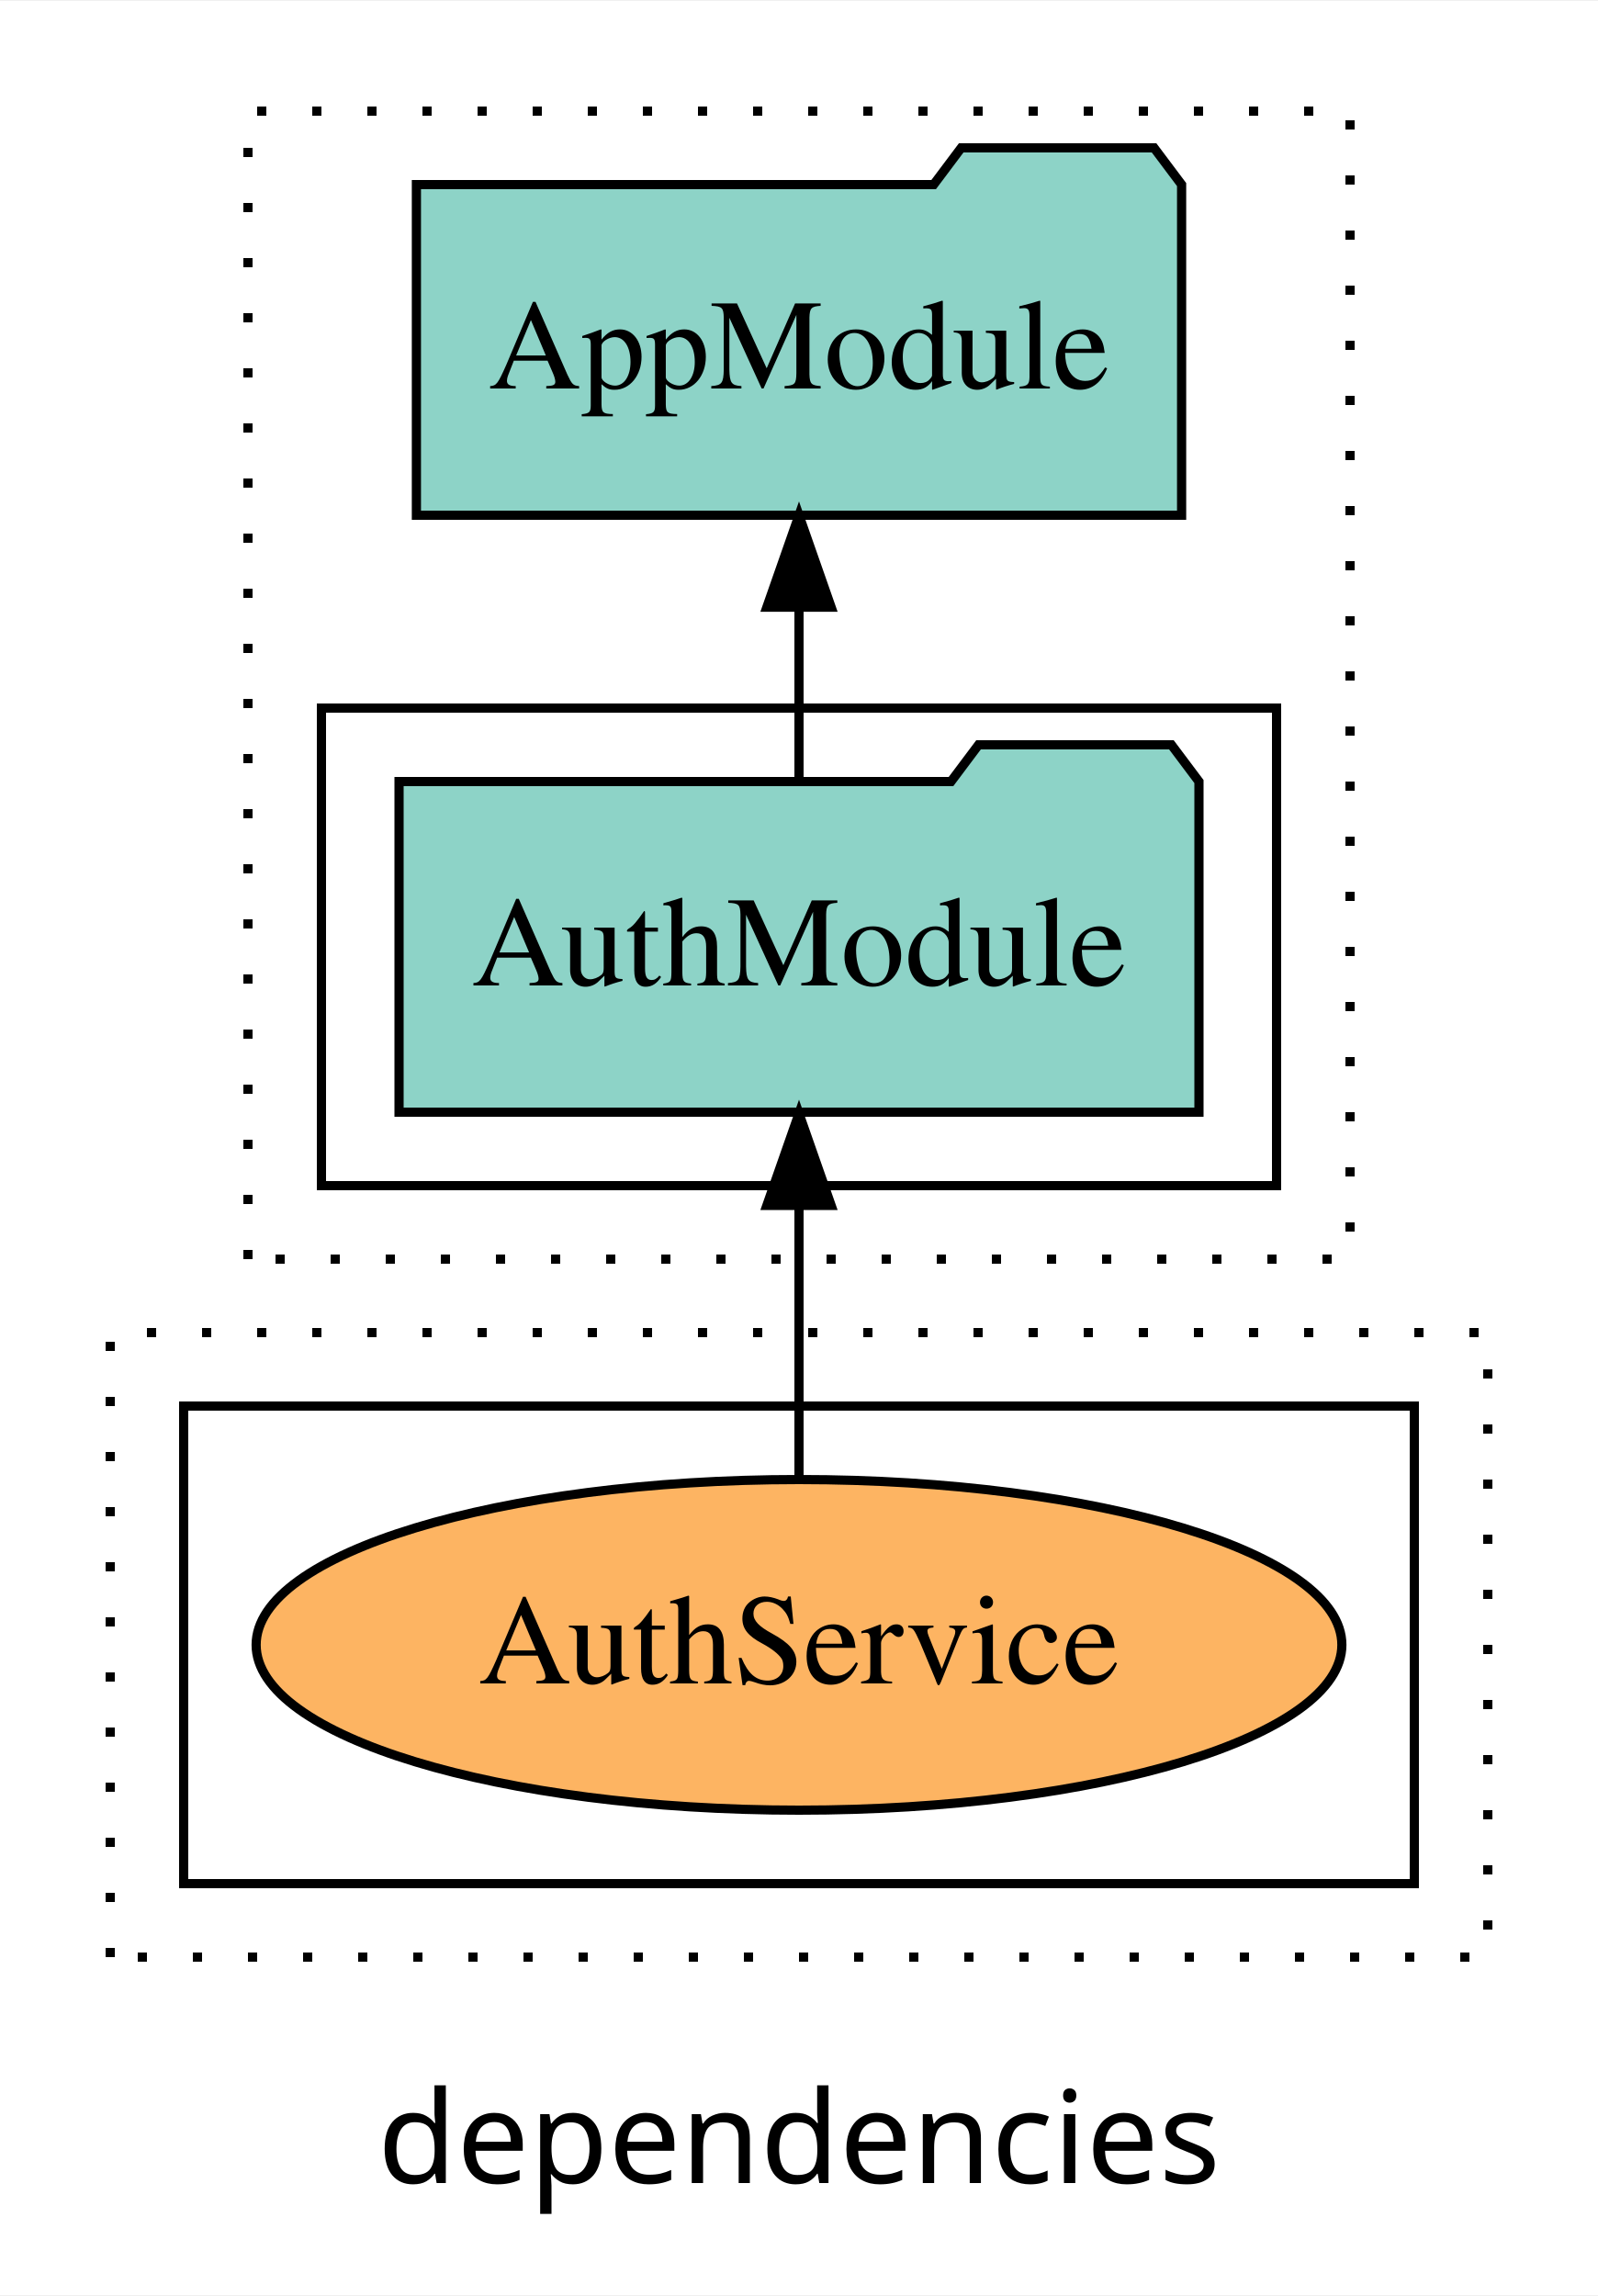
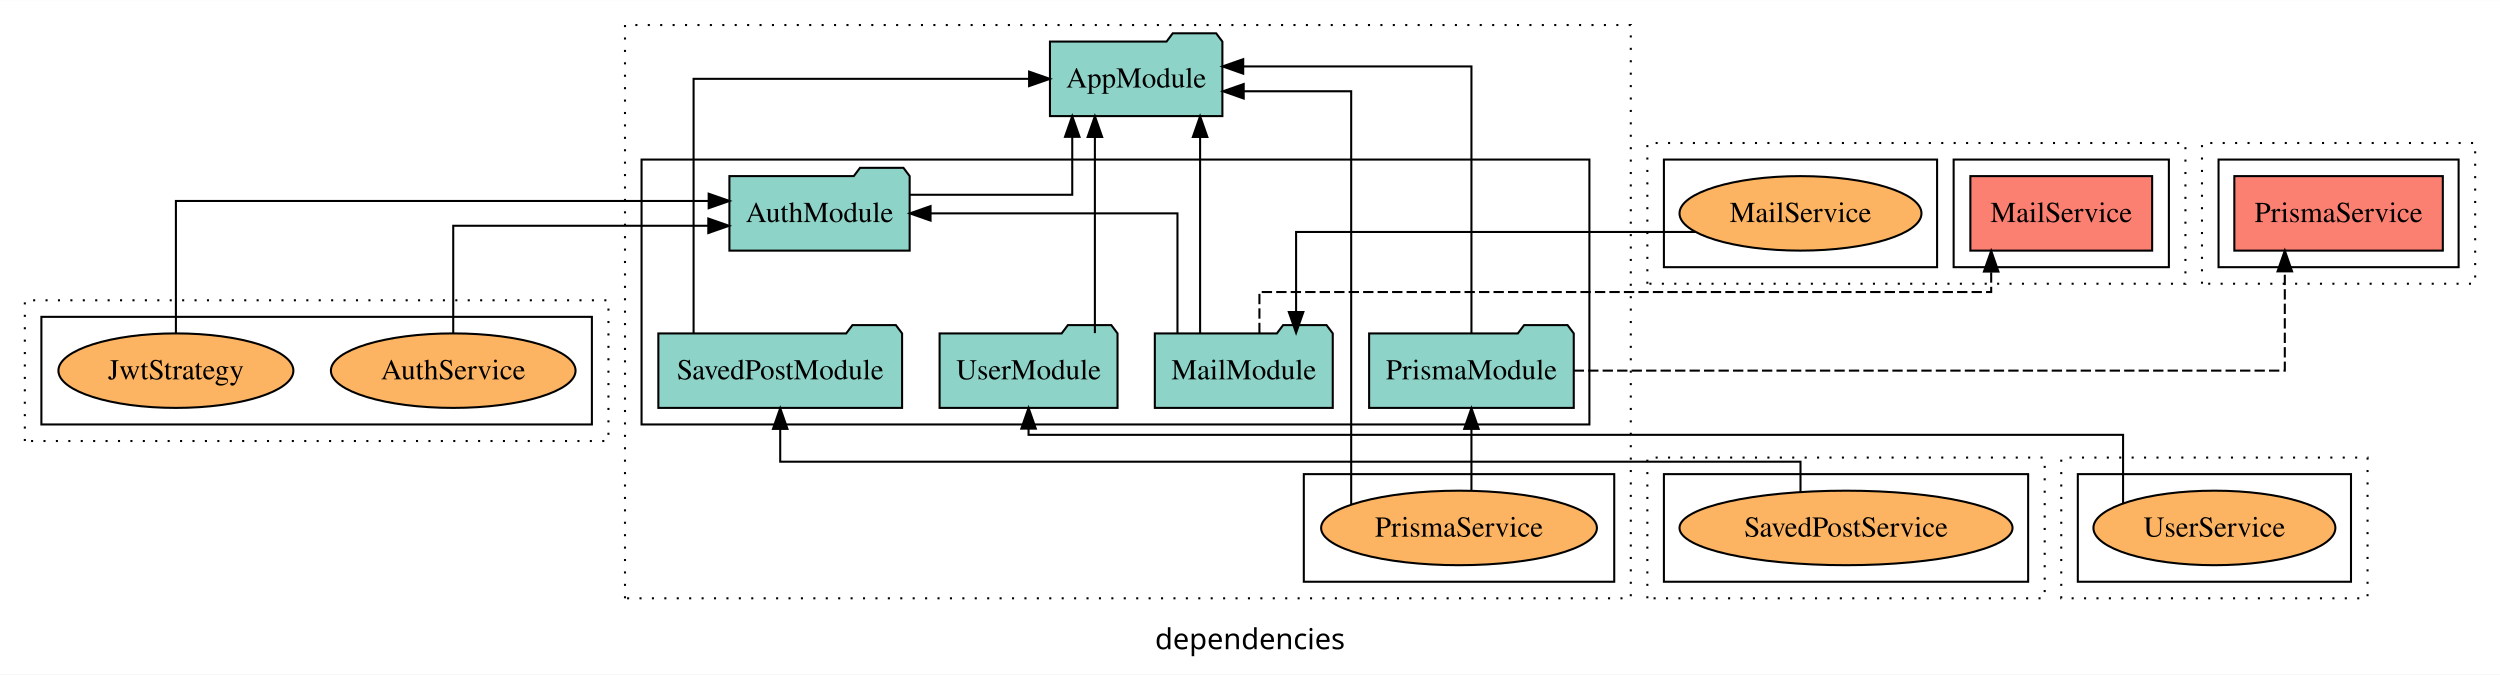
- <svg xmlns="http://www.w3.org/2000/svg" width="174pt" height="250pt" viewBox="0.00 0.00 174.00 249.80">
-   <g id="graph0" class="graph" transform="scale(1 1) rotate(0) translate(4 245.8)">
-     <polygon fill="white" stroke="transparent" points="-4,4 -4,-245.8 170,-245.8 170,4 -4,4" />
-     <text text-anchor="middle" x="83" y="-8.2" font-family="sans-serif" font-size="14.00">dependencies</text>
+ <svg xmlns="http://www.w3.org/2000/svg" width="1208pt" height="326pt" viewBox="0.00 0.00 1208.00 325.80">
+   <g id="graph0" class="graph" transform="scale(1 1) rotate(0) translate(4 321.8)">
+     <polygon fill="white" stroke="transparent" points="-4,4 -4,-321.8 1204,-321.8 1204,4 -4,4" />
+     <text text-anchor="middle" x="600" y="-8.2" font-family="sans-serif" font-size="14.00">dependencies</text>
    <g id="clust1" class="cluster">
-       <polygon fill="none" stroke="black" stroke-dasharray="1,5" points="23,-108.8 23,-233.8 143,-233.8 143,-108.8 23,-108.8" />
+       <polygon fill="none" stroke="black" stroke-dasharray="1,5" points="298,-32.8 298,-309.8 784,-309.8 784,-32.8 298,-32.8" />
    </g>
    <g id="clust3" class="cluster">
-       <polygon fill="none" stroke="black" points="31,-116.8 31,-168.8 135,-168.8 135,-116.8 31,-116.8" />
+       <polygon fill="none" stroke="black" points="306,-116.8 306,-244.8 764,-244.8 764,-116.8 306,-116.8" />
+     </g>
+     <g id="clust6" class="cluster">
+       <polygon fill="none" stroke="black" points="626,-40.8 626,-92.8 776,-92.8 776,-40.8 626,-40.8" />
    </g>
    <g id="clust7" class="cluster">
-       <polygon fill="none" stroke="black" stroke-dasharray="1,5" points="8,-32.8 8,-100.8 158,-100.8 158,-32.8 8,-32.8" />
+       <polygon fill="none" stroke="black" stroke-dasharray="1,5" points="8,-108.8 8,-176.8 290,-176.8 290,-108.8 8,-108.8" />
    </g>
    <g id="clust12" class="cluster">
-       <polygon fill="none" stroke="black" points="16,-40.8 16,-92.8 150,-92.8 150,-40.8 16,-40.8" />
+       <polygon fill="none" stroke="black" points="16,-116.8 16,-168.8 282,-168.8 282,-116.8 16,-116.8" />
+     </g>
+     <g id="clust13" class="cluster">
+       <polygon fill="none" stroke="black" stroke-dasharray="1,5" points="792,-184.8 792,-252.8 1052,-252.8 1052,-184.8 792,-184.8" />
+     </g>
+     <g id="clust16" class="cluster">
+       <polygon fill="none" stroke="black" points="940,-192.8 940,-244.8 1044,-244.8 1044,-192.8 940,-192.8" />
+     </g>
+     <g id="clust18" class="cluster">
+       <polygon fill="none" stroke="black" points="800,-192.8 800,-244.8 932,-244.8 932,-192.8 800,-192.8" />
+     </g>
+     <g id="clust19" class="cluster">
+       <polygon fill="none" stroke="black" stroke-dasharray="1,5" points="1060,-184.8 1060,-252.8 1192,-252.8 1192,-184.8 1060,-184.8" />
+     </g>
+     <g id="clust22" class="cluster">
+       <polygon fill="none" stroke="black" points="1068,-192.8 1068,-244.8 1184,-244.8 1184,-192.8 1068,-192.8" />
+     </g>
+     <g id="clust25" class="cluster">
+       <polygon fill="none" stroke="black" stroke-dasharray="1,5" points="792,-32.8 792,-100.8 984,-100.8 984,-32.8 792,-32.8" />
+     </g>
+     <g id="clust30" class="cluster">
+       <polygon fill="none" stroke="black" points="800,-40.8 800,-92.8 976,-92.8 976,-40.8 800,-40.8" />
+     </g>
+     <g id="clust31" class="cluster">
+       <polygon fill="none" stroke="black" stroke-dasharray="1,5" points="992,-32.8 992,-100.8 1140,-100.8 1140,-32.8 992,-32.8" />
+     </g>
+     <g id="clust36" class="cluster">
+       <polygon fill="none" stroke="black" points="1000,-40.8 1000,-92.8 1132,-92.8 1132,-40.8 1000,-40.8" />
    </g>
    <g id="node1" class="node">
-       <polygon fill="#8dd3c7" stroke="black" points="126.55,-160.8 123.55,-164.8 102.55,-164.8 99.55,-160.8 39.45,-160.8 39.45,-124.8 126.55,-124.8 126.55,-160.8" />
-       <text text-anchor="middle" x="83" y="-138.6" font-family="Times,serif" font-size="14.00">AuthModule</text>
+       <polygon fill="#8dd3c7" stroke="black" points="435.55,-236.8 432.55,-240.8 411.55,-240.8 408.55,-236.8 348.45,-236.8 348.45,-200.8 435.55,-200.8 435.55,-236.8" />
+       <text text-anchor="middle" x="392" y="-214.6" font-family="Times,serif" font-size="14.00">AuthModule</text>
+     </g>
+     <g id="node6" class="node">
+       <polygon fill="#8dd3c7" stroke="black" points="586.66,-301.8 583.66,-305.8 562.66,-305.8 559.66,-301.8 503.34,-301.8 503.34,-265.8 586.66,-265.8 586.66,-301.8" />
+       <text text-anchor="middle" x="545" y="-279.6" font-family="Times,serif" font-size="14.00">AppModule</text>
+     </g>
+     <g id="edge1" class="edge">
+       <path fill="none" stroke="black" d="M435.74,-227.8C470.78,-227.8 514.11,-227.8 514.11,-227.8 514.11,-227.8 514.11,-255.77 514.11,-255.77" />
+       <polygon fill="black" stroke="black" points="510.61,-255.77 514.11,-265.77 517.61,-255.77 510.61,-255.77" />
    </g>
    <g id="node2" class="node">
-       <polygon fill="#8dd3c7" stroke="black" points="124.66,-225.8 121.66,-229.8 100.66,-229.8 97.66,-225.8 41.34,-225.8 41.34,-189.8 124.66,-189.8 124.66,-225.8" />
-       <text text-anchor="middle" x="83" y="-203.6" font-family="Times,serif" font-size="14.00">AppModule</text>
+       <polygon fill="#8dd3c7" stroke="black" points="639.99,-160.8 636.99,-164.8 615.99,-164.8 612.99,-160.8 554.01,-160.8 554.01,-124.8 639.99,-124.8 639.99,-160.8" />
+       <text text-anchor="middle" x="597" y="-138.6" font-family="Times,serif" font-size="14.00">MailModule</text>
    </g>
-     <g id="edge1" class="edge">
-       <path fill="none" stroke="black" d="M83,-160.91C83,-160.91 83,-179.79 83,-179.79" />
-       <polygon fill="black" stroke="black" points="79.5,-179.79 83,-189.79 86.5,-179.79 79.5,-179.79" />
+     <g id="edge7" class="edge">
+       <path fill="none" stroke="black" d="M564.95,-160.81C564.95,-183.29 564.95,-218.8 564.95,-218.8 564.95,-218.8 445.64,-218.8 445.64,-218.8" />
+       <polygon fill="black" stroke="black" points="445.64,-215.3 435.64,-218.8 445.64,-222.3 445.64,-215.3" />
+     </g>
+     <g id="edge2" class="edge">
+       <path fill="none" stroke="black" d="M575.89,-160.94C575.89,-160.94 575.89,-255.73 575.89,-255.73" />
+       <polygon fill="black" stroke="black" points="572.39,-255.72 575.89,-265.73 579.39,-255.73 572.39,-255.72" />
+     </g>
+     <g id="node10" class="node">
+       <polygon fill="#fb8072" stroke="black" points="1035.92,-236.8 948.08,-236.8 948.08,-200.8 1035.92,-200.8 1035.92,-236.8" />
+       <text text-anchor="middle" x="992" y="-214.6" font-family="Times,serif" font-size="14.00">MailService </text>
+     </g>
+     <g id="edge10" class="edge">
+       <path fill="none" stroke="black" stroke-dasharray="5,2" d="M604.55,-160.91C604.55,-170.7 604.55,-180.8 604.55,-180.8 604.55,-180.8 958.14,-180.8 958.14,-180.8 958.14,-180.8 958.14,-190.69 958.14,-190.69" />
+       <polygon fill="black" stroke="black" points="954.64,-190.69 958.14,-200.69 961.64,-190.69 954.64,-190.69" />
    </g>
    <g id="node3" class="node">
-       <ellipse fill="#fdb462" stroke="black" cx="83" cy="-66.8" rx="59.11" ry="18" />
-       <text text-anchor="middle" x="83" y="-62.6" font-family="Times,serif" font-size="14.00">AuthService</text>
+       <polygon fill="#8dd3c7" stroke="black" points="756.44,-160.8 753.44,-164.8 732.44,-164.8 729.44,-160.8 657.56,-160.8 657.56,-124.8 756.44,-124.8 756.44,-160.8" />
+       <text text-anchor="middle" x="707" y="-138.6" font-family="Times,serif" font-size="14.00">PrismaModule</text>
    </g>
-     <g id="edge2" class="edge">
-       <path fill="none" stroke="black" d="M83,-84.81C83,-84.81 83,-114.65 83,-114.65" />
-       <polygon fill="black" stroke="black" points="79.5,-114.65 83,-124.65 86.5,-114.65 79.5,-114.65" />
+     <g id="edge3" class="edge">
+       <path fill="none" stroke="black" d="M707,-160.83C707,-200.08 707,-289.8 707,-289.8 707,-289.8 596.72,-289.8 596.72,-289.8" />
+       <polygon fill="black" stroke="black" points="596.72,-286.3 586.72,-289.8 596.72,-293.3 596.72,-286.3" />
+     </g>
+     <g id="node12" class="node">
+       <polygon fill="#fb8072" stroke="black" points="1176.37,-236.8 1075.63,-236.8 1075.63,-200.8 1176.37,-200.8 1176.37,-236.8" />
+       <text text-anchor="middle" x="1126" y="-214.6" font-family="Times,serif" font-size="14.00">PrismaService </text>
+     </g>
+     <g id="edge12" class="edge">
+       <path fill="none" stroke="black" stroke-dasharray="5,2" d="M756.38,-142.8C861.94,-142.8 1100.02,-142.8 1100.02,-142.8 1100.02,-142.8 1100.02,-190.79 1100.02,-190.79" />
+       <polygon fill="black" stroke="black" points="1096.52,-190.79 1100.02,-200.79 1103.52,-190.79 1096.52,-190.79" />
+     </g>
+     <g id="node4" class="node">
+       <polygon fill="#8dd3c7" stroke="black" points="431.89,-160.8 428.89,-164.8 407.89,-164.8 404.89,-160.8 314.11,-160.8 314.11,-124.8 431.89,-124.8 431.89,-160.8" />
+       <text text-anchor="middle" x="373" y="-138.6" font-family="Times,serif" font-size="14.00">SavedPostModule</text>
+     </g>
+     <g id="edge4" class="edge">
+       <path fill="none" stroke="black" d="M331.14,-160.94C331.14,-199.03 331.14,-283.8 331.14,-283.8 331.14,-283.8 493.26,-283.8 493.26,-283.8" />
+       <polygon fill="black" stroke="black" points="493.26,-287.3 503.26,-283.8 493.26,-280.3 493.26,-287.3" />
+     </g>
+     <g id="node5" class="node">
+       <polygon fill="#8dd3c7" stroke="black" points="535.99,-160.8 532.99,-164.8 511.99,-164.8 508.99,-160.8 450.01,-160.8 450.01,-124.8 535.99,-124.8 535.99,-160.8" />
+       <text text-anchor="middle" x="493" y="-138.6" font-family="Times,serif" font-size="14.00">UserModule</text>
+     </g>
+     <g id="edge5" class="edge">
+       <path fill="none" stroke="black" d="M525.05,-160.94C525.05,-160.94 525.05,-255.73 525.05,-255.73" />
+       <polygon fill="black" stroke="black" points="521.55,-255.72 525.05,-265.73 528.55,-255.73 521.55,-255.72" />
+     </g>
+     <g id="node7" class="node">
+       <ellipse fill="#fdb462" stroke="black" cx="701" cy="-66.8" rx="66.64" ry="18" />
+       <text text-anchor="middle" x="701" y="-62.6" font-family="Times,serif" font-size="14.00">PrismaService</text>
+     </g>
+     <g id="edge13" class="edge">
+       <path fill="none" stroke="black" d="M707,-84.81C707,-84.81 707,-114.65 707,-114.65" />
+       <polygon fill="black" stroke="black" points="703.5,-114.65 707,-124.65 710.5,-114.65 703.5,-114.65" />
+     </g>
+     <g id="edge6" class="edge">
+       <path fill="none" stroke="black" d="M648.89,-78.14C648.89,-121.97 648.89,-277.8 648.89,-277.8 648.89,-277.8 596.96,-277.8 596.96,-277.8" />
+       <polygon fill="black" stroke="black" points="596.96,-274.3 586.96,-277.8 596.96,-281.3 596.96,-274.3" />
+     </g>
+     <g id="node8" class="node">
+       <ellipse fill="#fdb462" stroke="black" cx="215" cy="-142.8" rx="59.11" ry="18" />
+       <text text-anchor="middle" x="215" y="-138.6" font-family="Times,serif" font-size="14.00">AuthService</text>
+     </g>
+     <g id="edge8" class="edge">
+       <path fill="none" stroke="black" d="M215,-160.83C215,-181.57 215,-212.8 215,-212.8 215,-212.8 338.25,-212.8 338.25,-212.8" />
+       <polygon fill="black" stroke="black" points="338.25,-216.3 348.25,-212.8 338.25,-209.3 338.25,-216.3" />
+     </g>
+     <g id="node9" class="node">
+       <ellipse fill="#fdb462" stroke="black" cx="81" cy="-142.8" rx="56.77" ry="18" />
+       <text text-anchor="middle" x="81" y="-138.6" font-family="Times,serif" font-size="14.00">JwtStrategy</text>
+     </g>
+     <g id="edge9" class="edge">
+       <path fill="none" stroke="black" d="M81,-161C81,-185.16 81,-224.8 81,-224.8 81,-224.8 338.43,-224.8 338.43,-224.8" />
+       <polygon fill="black" stroke="black" points="338.43,-228.3 348.43,-224.8 338.43,-221.3 338.43,-228.3" />
+     </g>
+     <g id="node11" class="node">
+       <ellipse fill="#fdb462" stroke="black" cx="866" cy="-218.8" rx="58.46" ry="18" />
+       <text text-anchor="middle" x="866" y="-214.6" font-family="Times,serif" font-size="14.00">MailService</text>
+     </g>
+     <g id="edge11" class="edge">
+       <path fill="none" stroke="black" d="M815.5,-209.8C744.11,-209.8 622.27,-209.8 622.27,-209.8 622.27,-209.8 622.27,-171.11 622.27,-171.11" />
+       <polygon fill="black" stroke="black" points="625.77,-171.11 622.27,-161.11 618.77,-171.11 625.77,-171.11" />
+     </g>
+     <g id="node13" class="node">
+       <ellipse fill="#fdb462" stroke="black" cx="888" cy="-66.8" rx="80.47" ry="18" />
+       <text text-anchor="middle" x="888" y="-62.6" font-family="Times,serif" font-size="14.00">SavedPostService</text>
+     </g>
+     <g id="edge14" class="edge">
+       <path fill="none" stroke="black" d="M866,-84.3C866,-91.77 866,-98.8 866,-98.8 866,-98.8 373,-98.8 373,-98.8 373,-98.8 373,-114.65 373,-114.65" />
+       <polygon fill="black" stroke="black" points="369.5,-114.65 373,-124.65 376.5,-114.65 369.5,-114.65" />
+     </g>
+     <g id="node14" class="node">
+       <ellipse fill="#fdb462" stroke="black" cx="1066" cy="-66.8" rx="58.46" ry="18" />
+       <text text-anchor="middle" x="1066" y="-62.6" font-family="Times,serif" font-size="14.00">UserService</text>
+     </g>
+     <g id="edge15" class="edge">
+       <path fill="none" stroke="black" d="M1021.87,-78.62C1021.87,-91.96 1021.87,-111.8 1021.87,-111.8 1021.87,-111.8 493,-111.8 493,-111.8 493,-111.8 493,-114.77 493,-114.77" />
+       <polygon fill="black" stroke="black" points="489.5,-114.77 493,-124.77 496.5,-114.77 489.5,-114.77" />
    </g>
  </g>
</svg>
